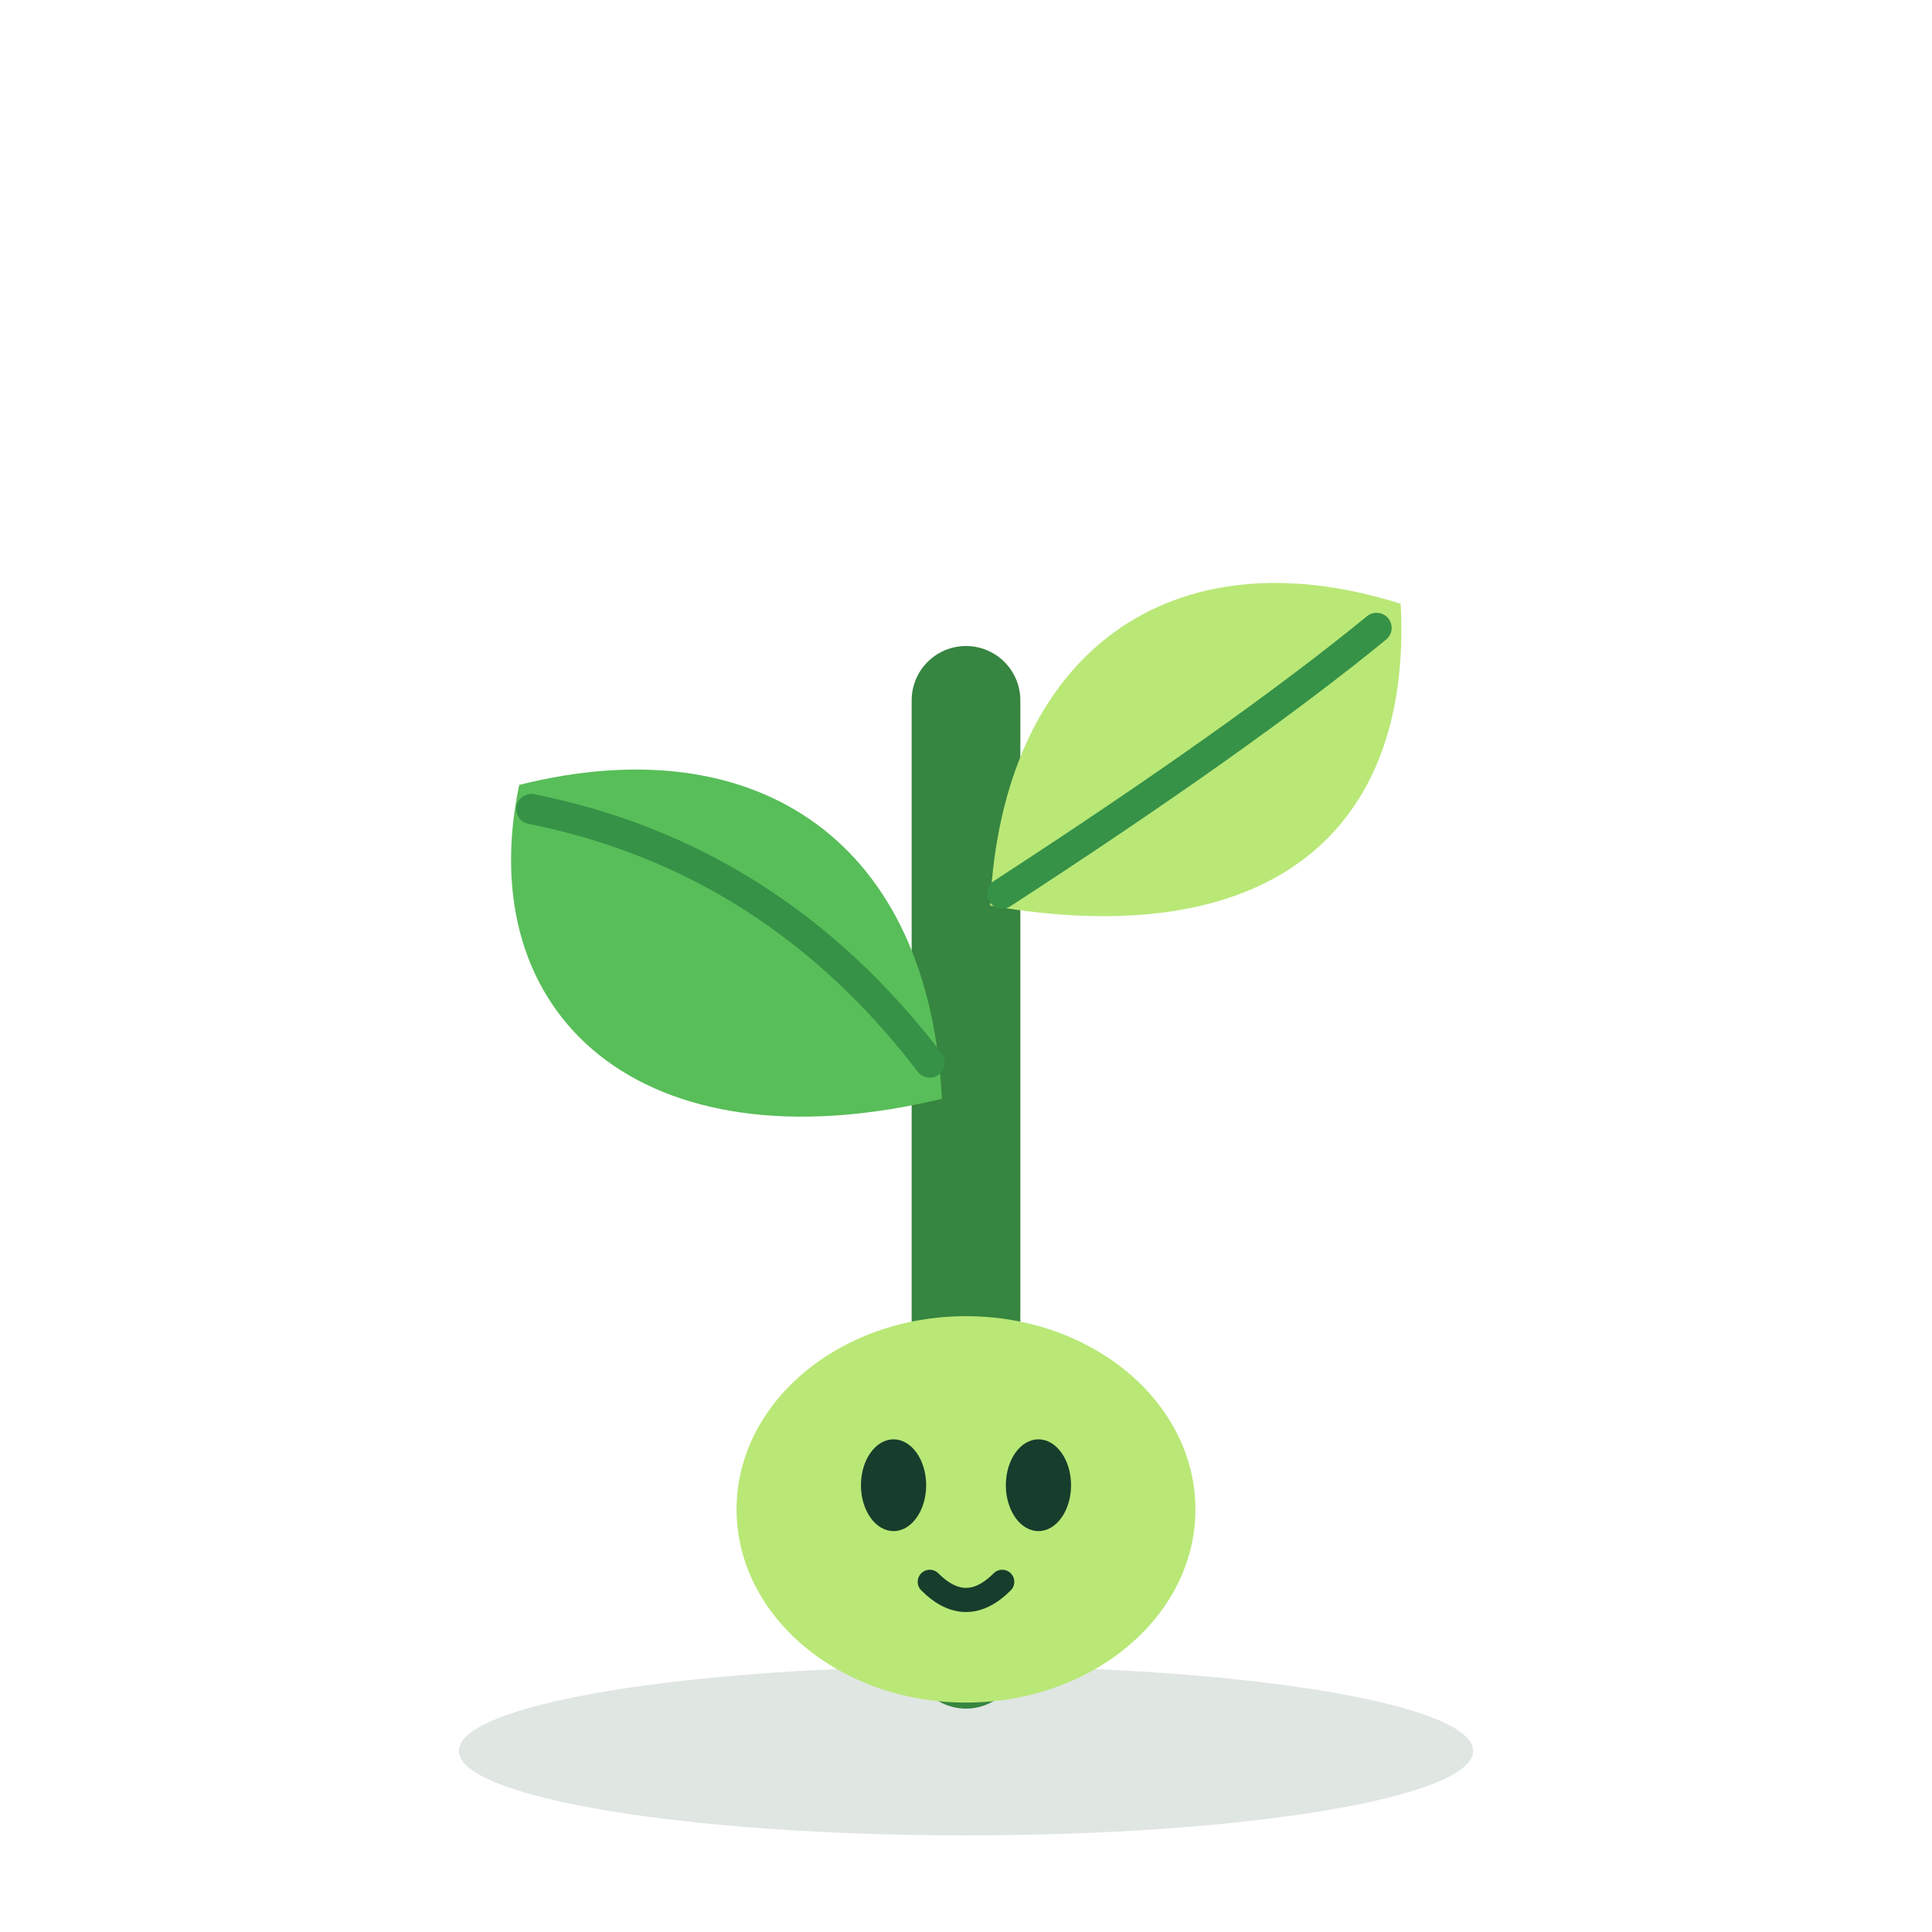
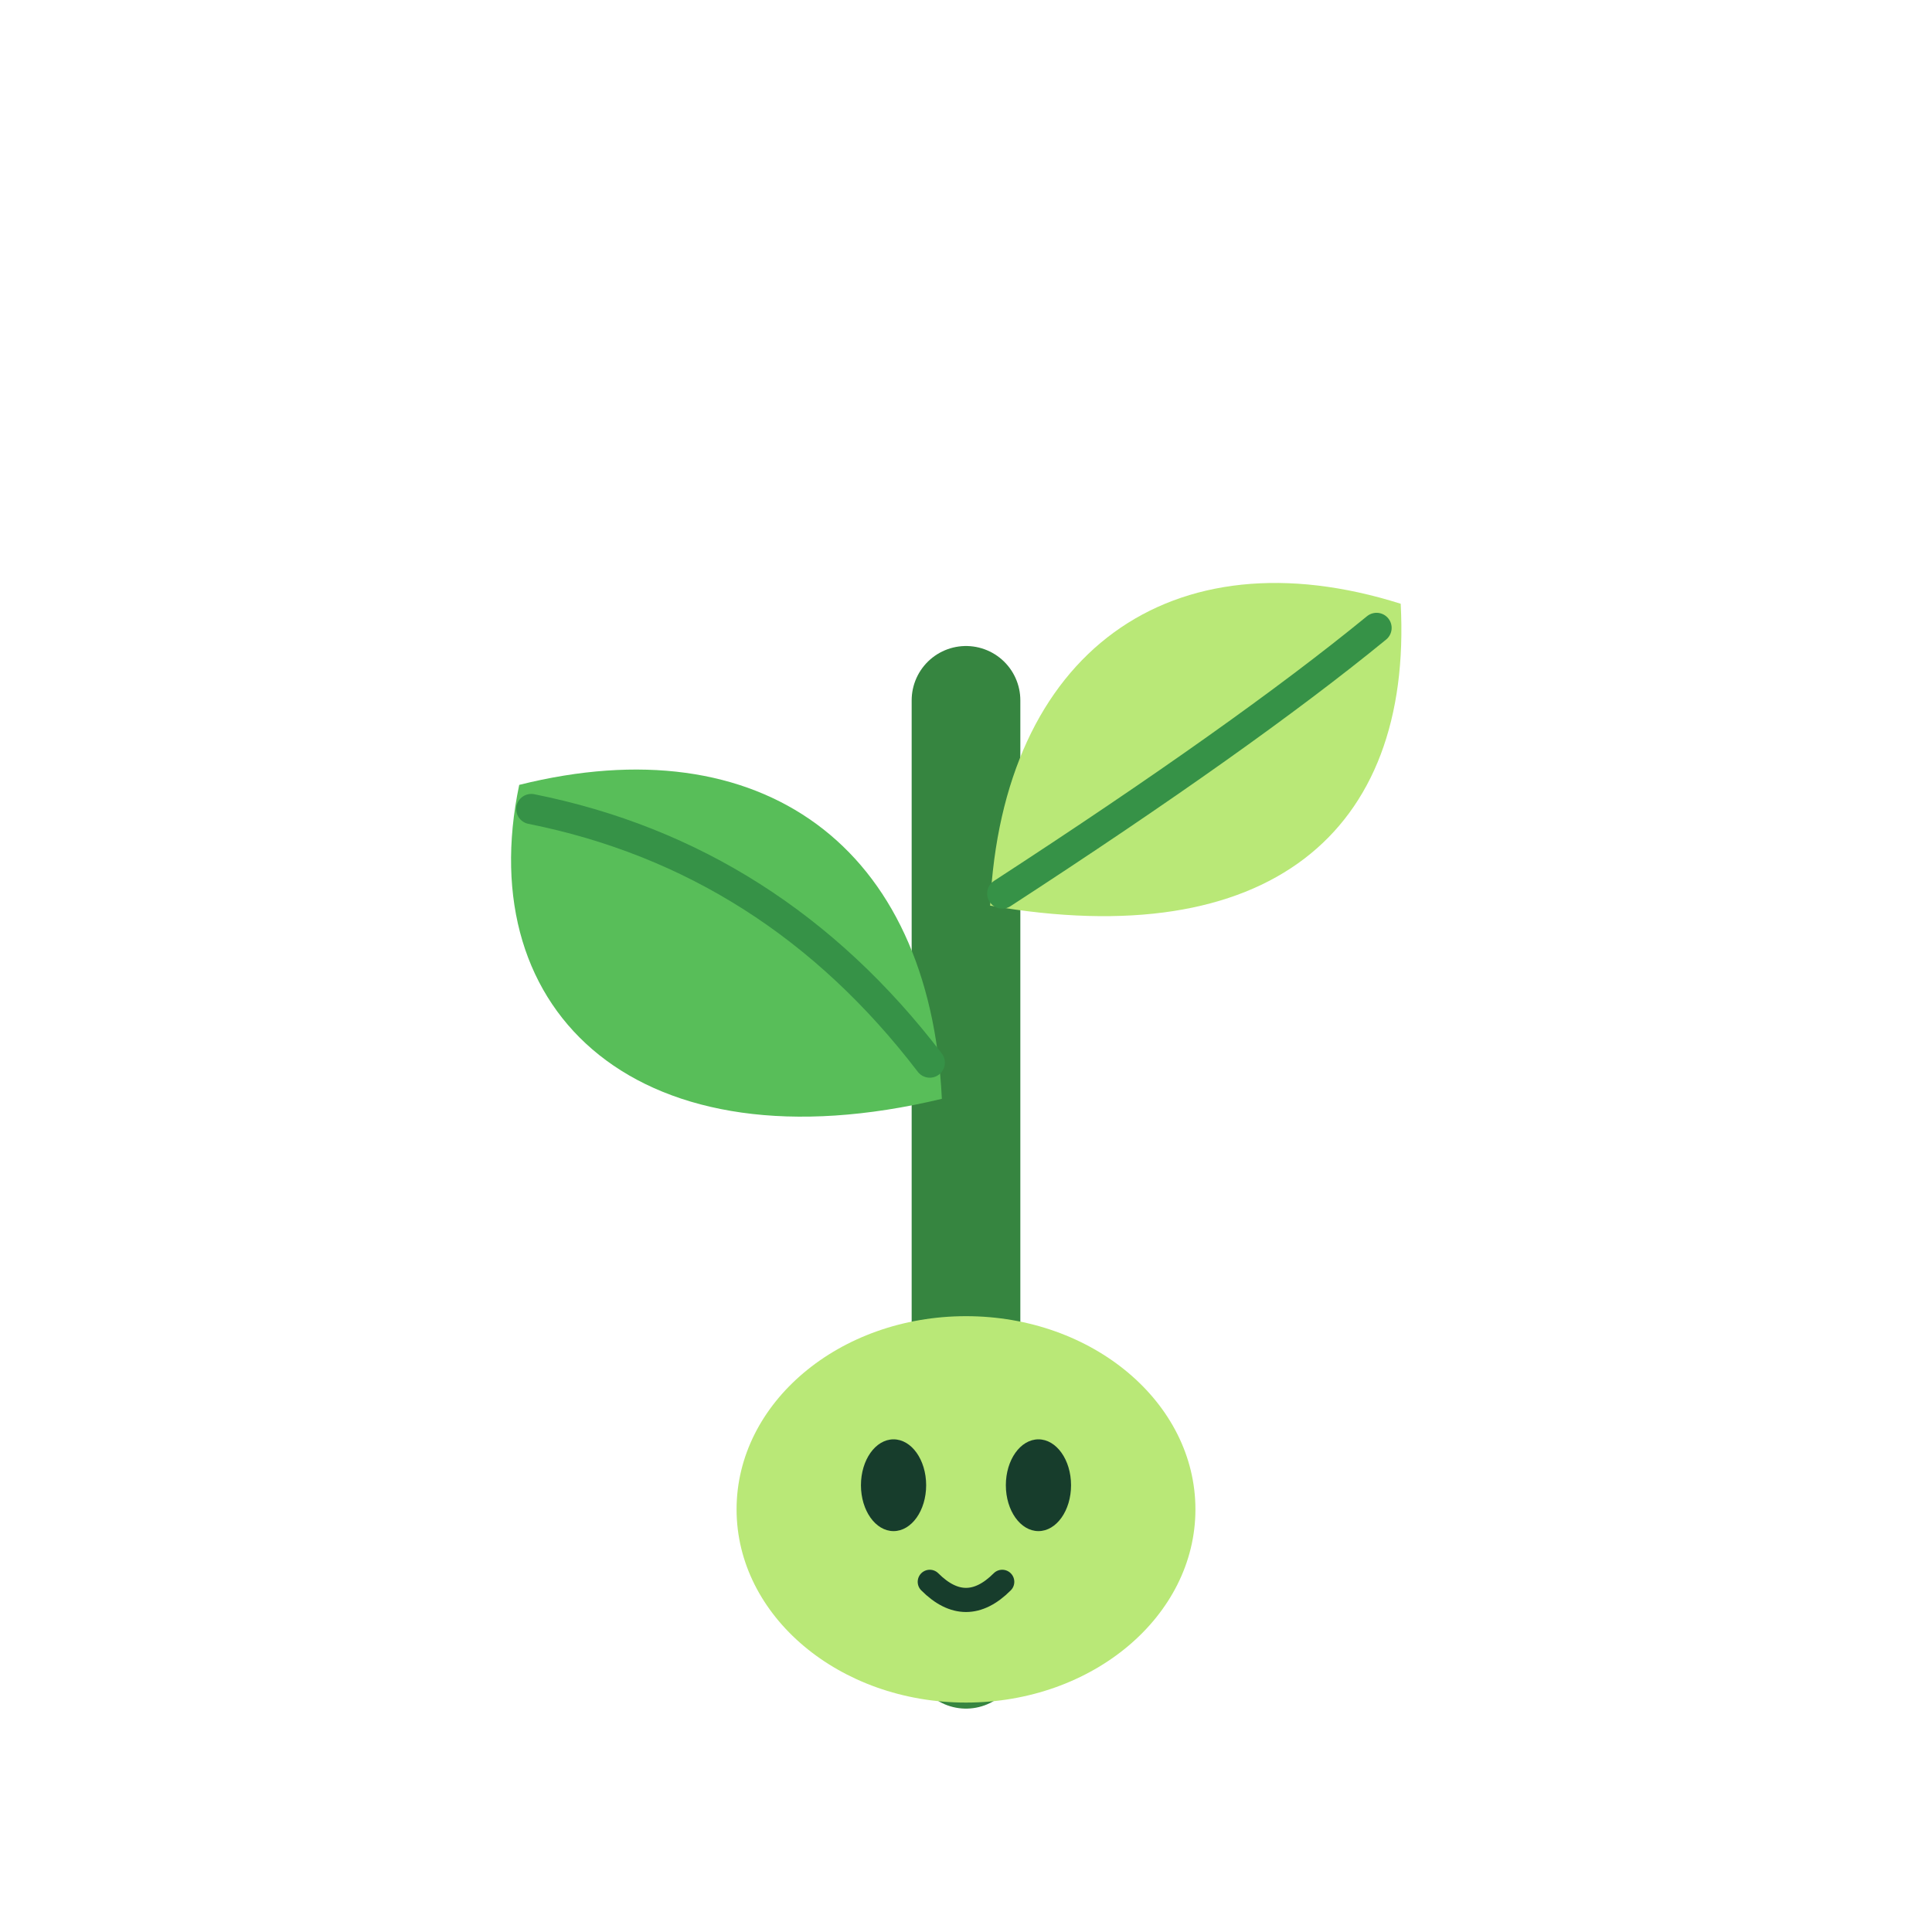
<svg xmlns="http://www.w3.org/2000/svg" viewBox="0 0 160 160" role="img" aria-label="Tallo: el repaso sigue creciendo">
-   <ellipse cx="80" cy="145" rx="42" ry="7" fill="#1E4C2E" opacity=".14" />
  <path d="M80 137V58" fill="none" stroke="#368540" stroke-width="9" stroke-linecap="round" />
  <path d="M78 91C53 97 39 84 43 65c20-5 34 5 35 26Z" fill="#58BE59" />
  <path d="M82 75c1-21 15-31 34-25 1 19-11 29-34 25Z" fill="#B9E877" />
  <ellipse cx="80" cy="125" rx="19" ry="16" fill="#B9E877" />
  <ellipse cx="74" cy="123" rx="2.7" ry="3.8" fill="#173D2C" />
  <ellipse cx="86" cy="123" rx="2.7" ry="3.8" fill="#173D2C" />
  <path d="M77 131q3 3 6 0" fill="none" stroke="#173D2C" stroke-width="2" stroke-linecap="round" />
  <path d="M44 67q20 4 33 21m6-14q20-13 31-22" fill="none" stroke="#369247" stroke-width="2.5" stroke-linecap="round" />
</svg>
